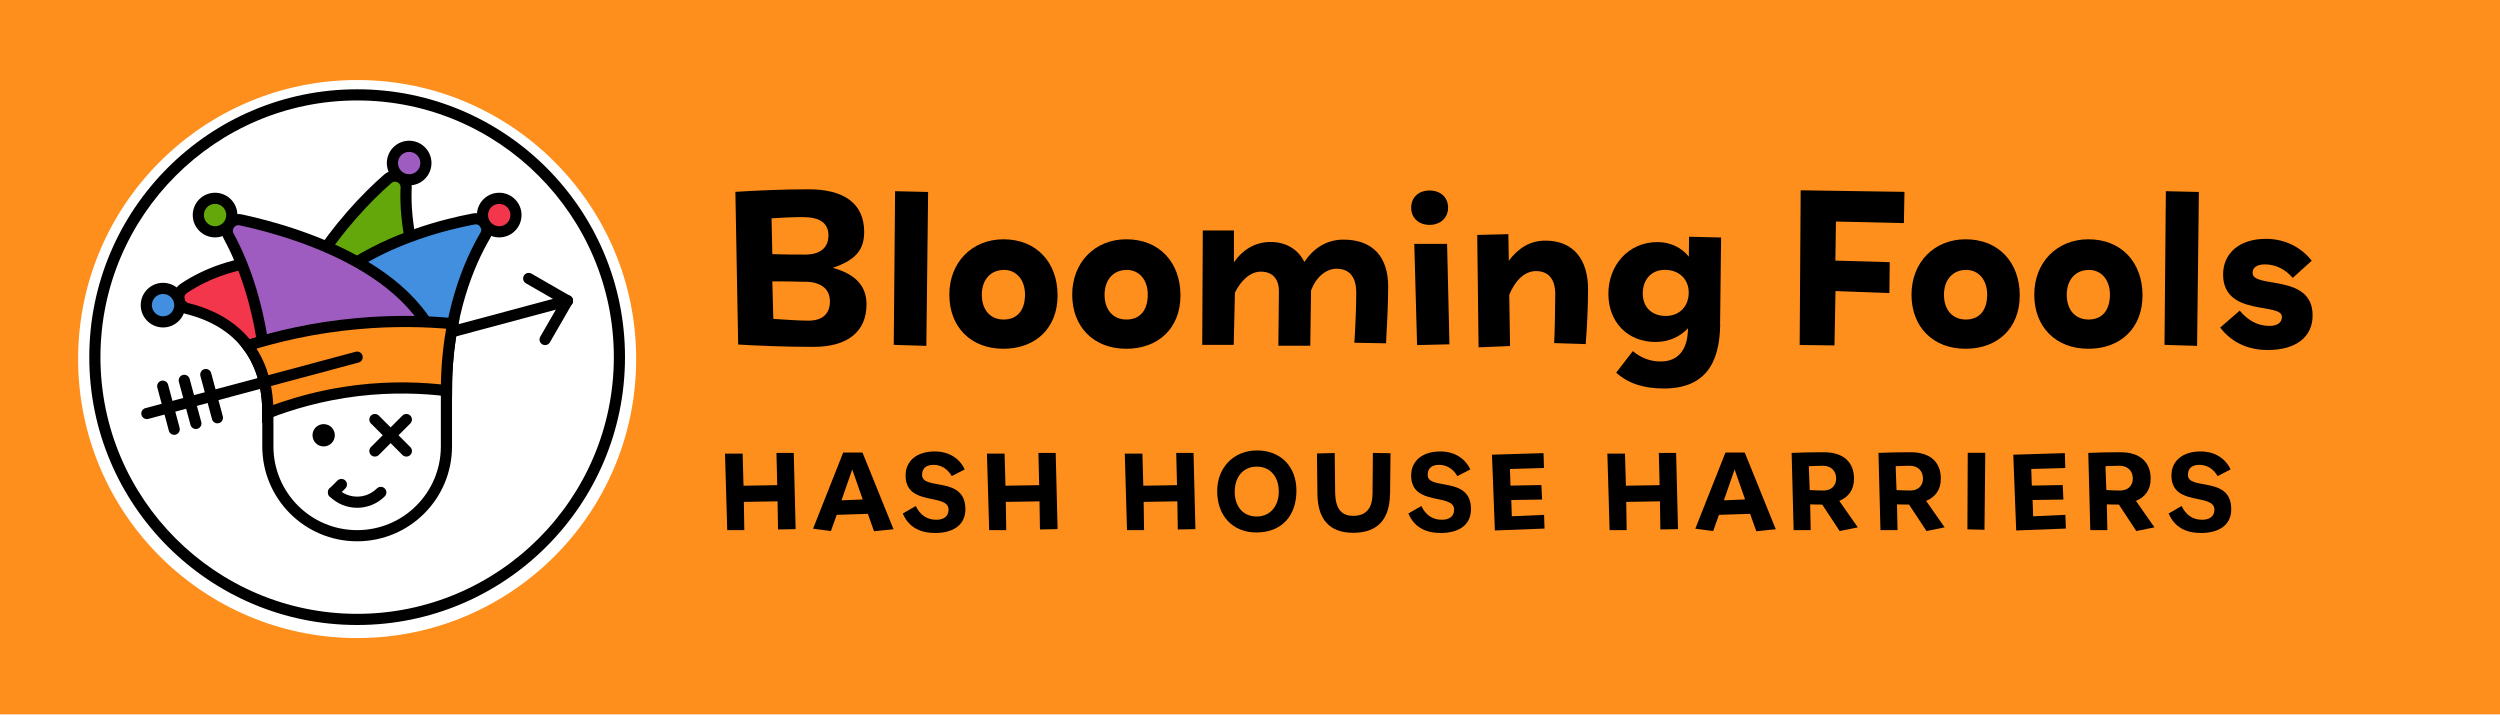
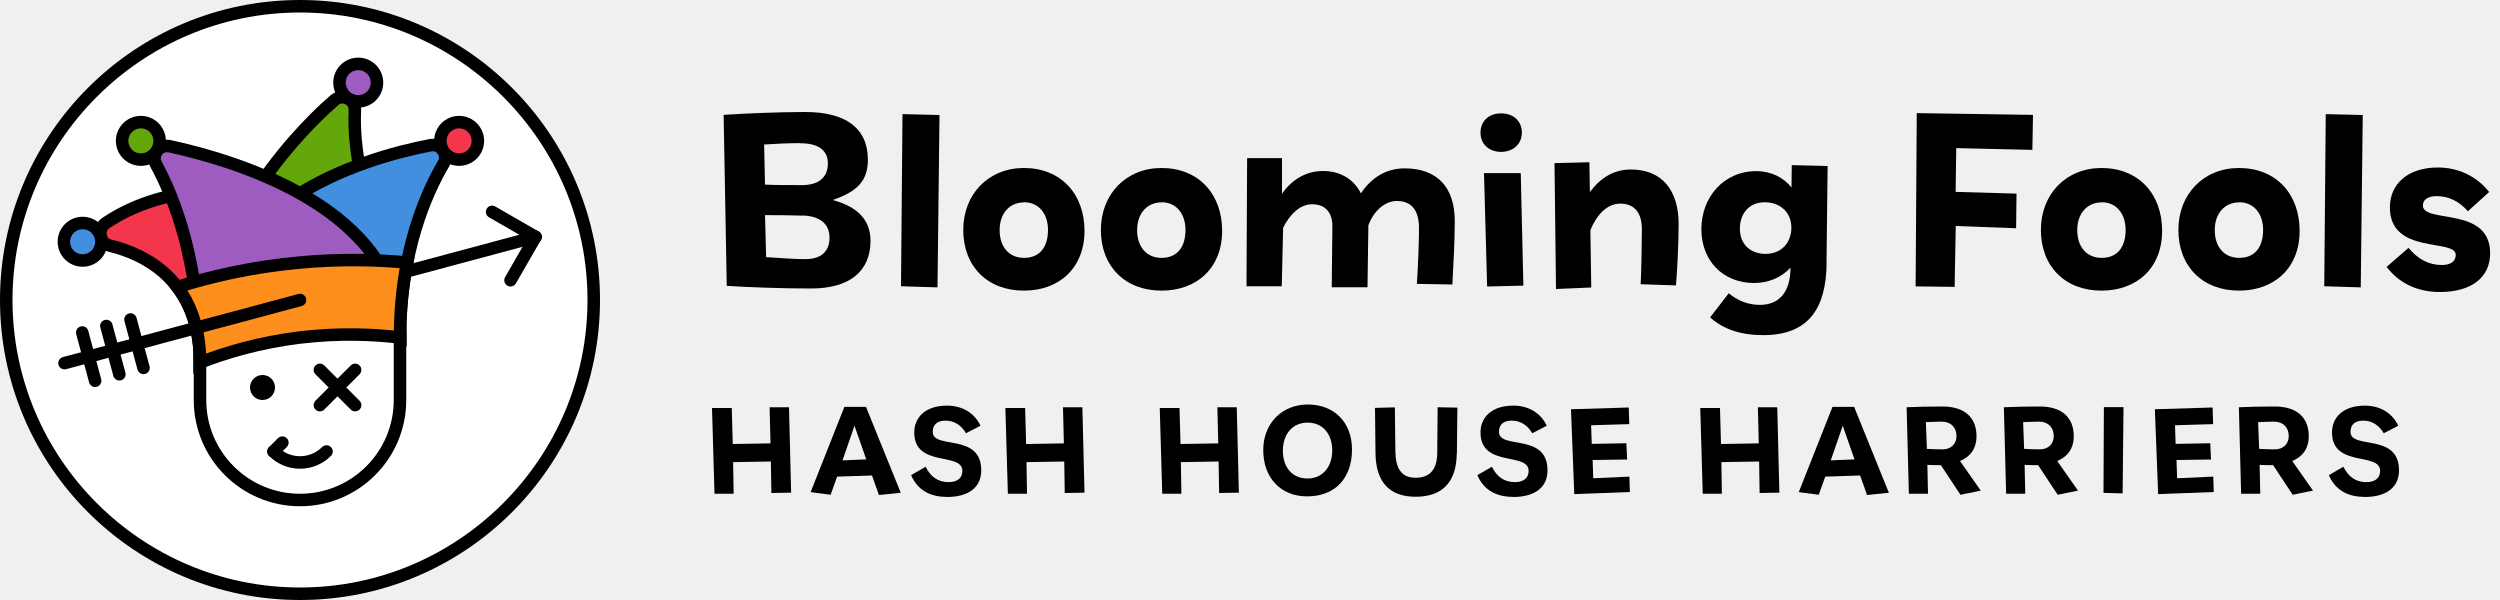
- <svg xmlns="http://www.w3.org/2000/svg" xmlns:xlink="http://www.w3.org/1999/xlink" id="BFH3" viewBox="0 0 224 64">
+ <svg xmlns="http://www.w3.org/2000/svg" xmlns:xlink="http://www.w3.org/1999/xlink" id="BFH3" viewBox="0 0 200 48">
  <defs>
    <style>
      .cls-1, .cls-2, .cls-3, .cls-4, .cls-5 {
        fill: none;
      }

      .Anon_ZexWsDYsUtE_ {
        fill: #f4364c;
      }

      .Anon_ZexWsDYsUtE_, .cls-2, .cls-3, .cls-4, .Anon_DwnQ8uzdkn8_, .Anon_PQjveHfx_NU_, .cls-5, .Anon_4qvOlGPbiK0_, .Anon_slWasht_zk_, .Anon_PPUFV16h_GA_ {
        stroke: #000;
      }

      .Anon_ZexWsDYsUtE_, .cls-2, .Anon_DwnQ8uzdkn8_, .Anon_PQjveHfx_NU_, .Anon_4qvOlGPbiK0_, .Anon_slWasht_zk_, .Anon_PPUFV16h_GA_ {
        stroke-miterlimit: 10;
      }

      .cls-2, .cls-3, .cls-4 {
        stroke-linecap: round;
      }

      .cls-3, .cls-5 {
        stroke-linejoin: round;
      }

-       .Anon_DwnQ8uzdkn8_, .cls-6 {
+       .Anon_DwnQ8uzdkn8_ {
        fill: #ff8f1c;
      }

-       .Anon_PQjveHfx_NU_, .cls-7 {
+       .Anon_PQjveHfx_NU_, .cls-6 {
        fill: #fff;
      }

      .Anon_4qvOlGPbiK0_ {
        fill: #64a70b;
      }

      .Anon_slWasht_zk_ {
        fill: #9f5cc0;
      }

      .Anon_PPUFV16h_GA_ {
        fill: #418fde;
      }
    </style>
    <symbol id="Logomark_Color" data-name="Logomark Color" viewBox="0 0 48 48">
      <g>
        <g>
-           <path class="cls-7" d="M24,47.5C11.04,47.5.5,36.96.5,24S11.04.5,24,.5s23.5,10.54,23.5,23.5-10.54,23.5-23.5,23.5Z" />
+           <path class="cls-6" d="M24,47.5C11.04,47.5.5,36.96.5,24S11.04.5,24,.5s23.5,10.54,23.5,23.5-10.54,23.5-23.5,23.5Z" />
          <path d="M24,1c12.68,0,23,10.32,23,23s-10.32,23-23,23S1,36.68,1,24,11.32,1,24,1M24,0C10.75,0,0,10.75,0,24s10.75,24,24,24,24-10.75,24-24S37.25,0,24,0h0Z" />
        </g>
        <g id="Head">
          <path class="Anon_PQjveHfx_NU_" d="M24,19c-4.42,0-8,3.58-8,8v5c0,4.42,3.58,8,8,8s8-3.58,8-8v-5c0-4.42-3.58-8-8-8Z" />
          <g id="Mouth">
            <path class="cls-3" d="M26.12,36.12c-1.17,1.17-3.07,1.17-4.24,0" />
            <line class="cls-3" x1="21.88" y1="36.12" x2="22.59" y2="35.41" />
          </g>
          <g id="Right_eye">
            <line class="cls-4" x1="25.59" y1="32.41" x2="28.41" y2="29.59" />
            <line class="cls-4" x1="25.59" y1="29.59" x2="28.41" y2="32.41" />
          </g>
          <circle id="Left_eye" class="cls-5" cx="21" cy="31" r=".5" />
        </g>
        <g id="Arrow_head">
          <line class="cls-2" x1="24" y1="24" x2="42.84" y2="18.95" />
          <line class="cls-2" x1="40.84" y1="22.42" x2="42.84" y2="18.95" />
          <line class="cls-2" x1="39.37" y1="16.95" x2="42.84" y2="18.95" />
        </g>
        <g id="Hat">
          <path class="Anon_ZexWsDYsUtE_" d="M8.79,19.65c2.77.67,7.21,2.77,7.21,9.35l8-5,8,3c0-10.41-14.82-14.98-23.53-9.16-.73.49-.53,1.61.32,1.81Z" />
          <path class="Anon_4qvOlGPbiK0_" d="M26.75,8.02c-3.64,3.15-10.75,11.14-10.75,20.98l8-5,8,3c0-4.67-3.91-11.58-3.61-18.18.04-.87-.98-1.37-1.64-.8Z" />
          <path class="Anon_PPUFV16h_GA_" d="M16,29c0-12.56,13.03-16.35,18.43-17.38.84-.16,1.49.74,1.05,1.48-1.4,2.38-3.48,7.08-3.48,13.9l-8-3-8,5Z" />
          <path class="Anon_slWasht_zk_" d="M32,27c0-10.25-13.04-14.14-18.43-15.3-.84-.18-1.49.71-1.08,1.46,1.4,2.56,3.51,7.76,3.51,15.84l8-5,8,3Z" />
          <path class="Anon_DwnQ8uzdkn8_" d="M32.57,21c-.35,1.77-.57,3.77-.57,6-2.08-.25-4.82-.38-8,0-3.29.4-6,1.23-8,2,0-.2,0-.4-.01-.6-.11-2.39-.82-4.14-1.8-5.44,2.61-.82,5.92-1.61,9.81-1.96,3.26-.3,6.16-.22,8.57,0Z" />
          <circle class="Anon_PPUFV16h_GA_" cx="6.61" cy="19.34" r="1.5" />
          <circle class="Anon_ZexWsDYsUtE_" cx="36.73" cy="11.27" r="1.5" />
          <circle class="Anon_slWasht_zk_" cx="28.66" cy="6.61" r="1.5" />
          <circle class="Anon_4qvOlGPbiK0_" cx="11.27" cy="11.27" r="1.5" />
        </g>
        <g id="Arrow_tail">
          <line class="cls-2" x1="5.16" y1="29.05" x2="24" y2="24" />
          <line class="cls-2" x1="6.58" y1="26.6" x2="7.61" y2="30.46" />
          <line class="cls-2" x1="8.51" y1="26.08" x2="9.55" y2="29.94" />
          <line class="cls-2" x1="10.44" y1="25.56" x2="11.48" y2="29.43" />
        </g>
      </g>
    </symbol>
  </defs>
-   <rect class="cls-6" width="224" height="64" />
-   <circle class="cls-7" cx="32" cy="32.17" r="25" />
  <g>
-     <rect class="cls-1" x="64" y="16" width="160" height="16" />
-     <path d="M72.88,31.08c-2.4,0-4.94-.1-6.74-.21l-.25-13.68c1.66-.11,4.29-.23,6.55-.23,3.17,0,4.99,1.26,4.99,3.82,0,1.65-.81,2.54-2.82,3.22,2.01.54,3.03,1.61,3.03,3.26,0,2.47-1.7,3.82-4.76,3.82ZM72.02,19.45c-.88,0-2.03.05-2.89.11l.07,3.21c.95.04,2.05.04,2.96.04,1.23,0,2.07-.54,2.07-1.72,0-1.07-.75-1.63-2.21-1.63ZM72.2,25.25c-.96-.02-2-.05-3-.04l.09,3.36c1.07.07,2.21.16,3.14.16,1.26,0,1.93-.61,1.93-1.72,0-1.19-.88-1.73-2.15-1.77Z" />
-     <path d="M83.01,30.99l-2.93-.09.12-13.77,2.96.07-.16,13.79Z" />
-     <path d="M89.91,31.25c-2.93,0-4.85-1.96-4.85-4.85s2.03-4.96,4.85-4.96c2.96,0,4.85,2.07,4.85,5.03s-2.01,4.78-4.85,4.78ZM89.93,24.19c-1.17,0-1.96.88-1.96,2.22s.75,2.22,1.96,2.22,1.91-.82,1.91-2.24c0-1.26-.72-2.21-1.91-2.21Z" />
-     <path d="M100.92,31.25c-2.93,0-4.85-1.96-4.85-4.85s2.03-4.96,4.85-4.96c2.96,0,4.85,2.07,4.85,5.03s-2.01,4.78-4.85,4.78ZM100.93,24.19c-1.17,0-1.96.88-1.96,2.22s.75,2.22,1.96,2.22,1.91-.82,1.91-2.24c0-1.26-.72-2.21-1.91-2.21Z" />
-     <path d="M124.2,30.76l-2.85-.05c.09-1.31.17-3.28.17-4.47,0-1.37-.56-2.16-1.77-2.16-.95,0-1.84.77-2.28,1.94l-.07,4.96h-2.86l.05-4.85c.02-1.03-.49-1.79-1.61-1.79-.98,0-1.8.81-2.33,1.88l-.11,4.68h-2.82l.05-10.25h2.79v2.85c.77-1.12,1.91-1.82,3.28-1.82s2.47.65,3.03,1.79c.77-1.16,1.93-2,3.5-2,2.65,0,4.01,1.56,4.01,4.2,0,1.52-.11,3.68-.19,5.08Z" />
-     <path d="M128.09,20.15c-1,0-1.65-.65-1.65-1.54s.63-1.54,1.65-1.54,1.66.65,1.66,1.54-.68,1.54-1.66,1.54ZM126.97,30.92l-.25-9.07h2.94l.21,9-2.91.07Z" />
-     <path d="M142.07,30.83l-2.82-.09c.05-.63.1-3.42.1-4.4,0-1.38-.65-2.05-1.72-2.05s-1.89.89-2.4,2.12l.07,4.59-2.82.12-.12-10.07,2.79-.07.04,2.38c.86-1.14,1.91-1.8,3.28-1.8,2.54,0,3.82,1.72,3.82,4.36,0,1.51-.1,3.56-.21,4.9Z" />
-     <path d="M154.13,29.05c-.04,3.54-1.38,5.76-5.06,5.76-1.82,0-3.21-.47-4.26-1.42l1.49-1.93c.65.54,1.47.93,2.49.93,1.54,0,2.45-1.02,2.45-2.98-.72.79-1.77,1.23-2.91,1.23-2.5,0-4.22-1.79-4.22-4.31s1.75-4.64,4.41-4.64c1.14,0,2.15.49,2.8,1.31l.02-1.79,2.87.07-.09,7.76ZM149.17,24.18c-1.26,0-1.98.93-1.98,2.1,0,1.33.91,2.03,2.05,2.03,1.31,0,2.07-.93,2.07-2.1s-.84-2.03-2.14-2.03Z" />
-     <path d="M170.58,19.99l-6.08-.14-.05,3.5,4.87.14-.03,2.77-4.83-.18-.09,4.87-3.12-.04.09-13.86,9.3.14-.05,2.79Z" />
-     <path d="M176.12,31.25c-2.93,0-4.85-1.96-4.85-4.85s2.03-4.96,4.85-4.96c2.96,0,4.85,2.07,4.85,5.03s-2.01,4.78-4.85,4.78ZM176.14,24.19c-1.17,0-1.96.88-1.96,2.22s.75,2.22,1.96,2.22,1.91-.82,1.91-2.24c0-1.26-.72-2.21-1.91-2.21Z" />
-     <path d="M187.12,31.25c-2.93,0-4.85-1.96-4.85-4.85s2.03-4.96,4.85-4.96c2.96,0,4.85,2.07,4.85,5.03s-2.01,4.78-4.85,4.78ZM187.14,24.19c-1.17,0-1.96.88-1.96,2.22s.75,2.22,1.96,2.22,1.91-.82,1.91-2.24c0-1.26-.72-2.21-1.91-2.21Z" />
-     <path d="M196.87,30.99l-2.93-.09.12-13.77,2.96.07-.16,13.79Z" />
-     <path d="M203.19,31.36c-1.8,0-3.26-.7-4.26-2.01l1.75-1.52c.74.89,1.61,1.37,2.66,1.37.67,0,1.12-.26,1.12-.81,0-1.33-5.27.02-5.27-3.8,0-1.86,1.42-3.19,3.84-3.19,1.72,0,3.17.77,4.1,1.96l-1.7,1.54c-.7-.81-1.56-1.21-2.5-1.21-.72,0-1.1.3-1.1.75,0,1.47,5.38.02,5.38,3.82,0,1.95-1.51,3.1-4.01,3.1Z" />
+     <rect class="cls-1" x="56" y="8" width="148" height="16" />
+     <path d="M64.88,23.08c-2.4,0-4.94-.1-6.74-.21l-.25-13.68c1.66-.11,4.29-.23,6.55-.23,3.17,0,4.99,1.26,4.99,3.82,0,1.65-.81,2.54-2.82,3.22,2.01.54,3.03,1.61,3.03,3.26,0,2.47-1.7,3.82-4.76,3.82ZM64.02,11.45c-.88,0-2.03.05-2.89.11l.07,3.21c.95.04,2.05.04,2.96.04,1.23,0,2.07-.54,2.07-1.72,0-1.07-.75-1.63-2.21-1.63ZM64.2,17.25c-.96-.02-2-.05-3-.04l.09,3.36c1.07.07,2.21.16,3.14.16,1.26,0,1.93-.61,1.93-1.72,0-1.19-.88-1.73-2.15-1.77Z" />
+     <path d="M75.01,22.99l-2.93-.09.12-13.77,2.96.07-.16,13.79Z" />
+     <path d="M81.91,23.25c-2.93,0-4.85-1.96-4.85-4.85s2.03-4.96,4.85-4.96c2.96,0,4.85,2.07,4.85,5.03s-2.01,4.78-4.85,4.78ZM81.93,16.19c-1.17,0-1.96.88-1.96,2.22s.75,2.22,1.96,2.22,1.91-.82,1.91-2.24c0-1.26-.72-2.21-1.91-2.21Z" />
+     <path d="M92.92,23.25c-2.93,0-4.85-1.96-4.85-4.85s2.03-4.96,4.85-4.96c2.96,0,4.85,2.07,4.85,5.03s-2.01,4.78-4.85,4.78ZM92.93,16.19c-1.17,0-1.96.88-1.96,2.22s.75,2.22,1.96,2.22,1.91-.82,1.91-2.24c0-1.26-.72-2.21-1.91-2.21Z" />
+     <path d="M116.2,22.76l-2.85-.05c.09-1.31.17-3.28.17-4.47,0-1.37-.56-2.16-1.77-2.16-.95,0-1.84.77-2.28,1.94l-.07,4.96h-2.86l.05-4.85c.02-1.03-.49-1.79-1.61-1.79-.98,0-1.8.81-2.33,1.88l-.11,4.68h-2.82l.05-10.25h2.79v2.85c.77-1.12,1.91-1.82,3.28-1.82s2.47.65,3.03,1.79c.77-1.16,1.93-2,3.5-2,2.65,0,4.01,1.56,4.01,4.2,0,1.52-.11,3.68-.19,5.08Z" />
+     <path d="M120.09,12.15c-1,0-1.65-.65-1.65-1.54s.63-1.54,1.65-1.54,1.66.65,1.66,1.54-.68,1.54-1.66,1.54ZM118.97,22.92l-.25-9.07h2.94l.21,9-2.91.07Z" />
+     <path d="M134.07,22.83l-2.82-.09c.05-.63.1-3.42.1-4.4,0-1.38-.65-2.05-1.72-2.05s-1.89.89-2.4,2.12l.07,4.59-2.82.12-.12-10.07,2.79-.07.04,2.38c.86-1.14,1.91-1.8,3.28-1.8,2.54,0,3.82,1.72,3.82,4.36,0,1.51-.1,3.56-.21,4.9Z" />
+     <path d="M146.13,21.05c-.04,3.54-1.38,5.76-5.06,5.76-1.82,0-3.21-.47-4.26-1.42l1.49-1.93c.65.54,1.47.93,2.49.93,1.54,0,2.45-1.02,2.45-2.98-.72.79-1.77,1.23-2.91,1.23-2.5,0-4.22-1.79-4.22-4.31s1.75-4.64,4.41-4.64c1.14,0,2.15.49,2.8,1.31l.02-1.79,2.87.07-.09,7.76ZM141.17,16.18c-1.26,0-1.98.93-1.98,2.1,0,1.33.91,2.03,2.05,2.03,1.31,0,2.07-.93,2.07-2.1s-.84-2.03-2.14-2.03Z" />
+     <path d="M162.58,11.99l-6.08-.14-.05,3.5,4.87.14-.03,2.77-4.83-.18-.09,4.87-3.12-.04.09-13.86,9.3.14-.05,2.79Z" />
+     <path d="M168.12,23.25c-2.93,0-4.85-1.96-4.85-4.85s2.03-4.96,4.85-4.96c2.96,0,4.85,2.07,4.85,5.03s-2.01,4.78-4.85,4.78ZM168.14,16.19c-1.17,0-1.96.88-1.96,2.22s.75,2.22,1.96,2.22,1.91-.82,1.91-2.24c0-1.26-.72-2.21-1.91-2.21Z" />
+     <path d="M179.12,23.25c-2.93,0-4.85-1.96-4.85-4.85s2.03-4.96,4.85-4.96c2.96,0,4.85,2.07,4.85,5.03s-2.01,4.78-4.85,4.78ZM179.14,16.19c-1.17,0-1.96.88-1.96,2.22s.75,2.22,1.96,2.22,1.91-.82,1.91-2.24c0-1.26-.72-2.21-1.91-2.21Z" />
+     <path d="M188.87,22.99l-2.93-.09.12-13.77,2.96.07-.16,13.79Z" />
+     <path d="M195.19,23.36c-1.8,0-3.26-.7-4.26-2.01l1.75-1.52c.74.89,1.61,1.37,2.66,1.37.67,0,1.12-.26,1.12-.81,0-1.33-5.27.02-5.27-3.8,0-1.86,1.42-3.19,3.84-3.19,1.72,0,3.17.77,4.1,1.96l-1.7,1.54c-.7-.81-1.56-1.21-2.5-1.21-.72,0-1.1.3-1.1.75,0,1.47,5.38.02,5.38,3.82,0,1.95-1.51,3.1-4.01,3.1Z" />
  </g>
  <g>
-     <rect class="cls-1" x="64" y="40" width="160" height="8" />
-     <path d="M69.71,47.44l-.04-2.52-3.02.05.04,2.53h-1.53s-.2-6.86-.2-6.86h1.58l.08,2.88,3.02-.05-.07-2.89h1.55s.17,6.83.17,6.83l-1.56.03Z" />
-     <path d="M78.31,47.59l-.55-1.55-2.79.09-.52,1.45-1.6-.21,2.7-6.82h1.73l2.78,6.87-1.74.18ZM76.36,42.06l-.96,2.77,1.9-.08-.94-2.69Z" />
-     <path d="M83.74,47.75c-1.38,0-2.36-.58-2.85-1.74l1.16-.67c.39.79.98,1.23,1.84,1.23.7,0,1.1-.33,1.1-.9,0-1.53-3.85-.24-3.85-3.07,0-1.26.95-2.15,2.62-2.15,1.24,0,2.21.6,2.68,1.61l-1.16.6c-.37-.64-.94-1.01-1.64-1.01s-1.02.35-1.02.9c0,1.44,3.88.04,3.88,3.08,0,1.28-.91,2.13-2.77,2.13Z" />
-     <path d="M93.18,47.44l-.04-2.52-3.02.05.04,2.53h-1.53s-.2-6.86-.2-6.86h1.58l.08,2.88,3.02-.05-.07-2.89h1.55s.17,6.83.17,6.83l-1.56.03Z" />
-     <path d="M105.53,47.44l-.04-2.52-3.02.05.04,2.53h-1.53s-.2-6.86-.2-6.86h1.58l.08,2.88,3.02-.05-.07-2.89h1.55s.17,6.83.17,6.83l-1.56.03Z" />
-     <path d="M112.57,47.71c-2.12,0-3.51-1.49-3.51-3.71,0-2.08,1.45-3.64,3.57-3.64s3.53,1.44,3.53,3.6c0,2.29-1.35,3.75-3.59,3.75ZM112.61,41.81c-1.24,0-1.98.95-1.98,2.25s.73,2.22,1.97,2.22,1.98-.98,1.98-2.23c0-1.32-.75-2.24-1.97-2.24Z" />
-     <path d="M124.54,44.31c-.03,2.08-.99,3.43-3.29,3.43-2.15,0-3.19-1.24-3.21-3.5l-.04-3.61,1.59-.04.04,3.55c.02,1.35.5,2.08,1.61,2.08,1.21,0,1.73-.72,1.74-2.01l.03-3.63,1.58.03-.04,3.71Z" />
-     <path d="M129.04,47.75c-1.38,0-2.36-.58-2.85-1.74l1.16-.67c.39.79.98,1.23,1.84,1.23.7,0,1.1-.33,1.1-.9,0-1.53-3.85-.24-3.85-3.07,0-1.26.95-2.15,2.62-2.15,1.24,0,2.21.6,2.68,1.61l-1.16.6c-.37-.64-.94-1.01-1.64-1.01s-1.02.35-1.02.9c0,1.44,3.88.04,3.88,3.08,0,1.28-.91,2.13-2.77,2.13Z" />
-     <path d="M133.94,47.51l-.26-6.77,4.62-.14.04,1.33-3.05.09.05,1.49,2.77-.05.06,1.3-2.76.04.05,1.46,2.89-.13.04,1.23-4.45.17Z" />
-     <path d="M148.77,47.44l-.04-2.52-3.02.05.04,2.53h-1.53s-.2-6.86-.2-6.86h1.58l.08,2.88,3.02-.05-.07-2.89h1.55s.17,6.83.17,6.83l-1.56.03Z" />
-     <path d="M157.36,47.59l-.55-1.55-2.79.09-.52,1.45-1.6-.21,2.7-6.82h1.73l2.78,6.87-1.74.18ZM155.42,42.06l-.96,2.77,1.9-.08-.94-2.69Z" />
-     <path d="M164.84,47.59l-1.57-2.38c-.33,0-.76,0-1.08-.02l.05,2.31h-1.53s-.18-6.92-.18-6.92c.79-.04,1.83-.06,2.88-.06,1.81,0,2.71.93,2.71,2.37,0,1.02-.51,1.65-1.32,1.99l1.66,2.37-1.62.33ZM163.32,41.73c-.37,0-.84.03-1.25.04l.08,2.14c.43.02.84.04,1.24.04.71,0,1.13-.45,1.13-1.07,0-.66-.43-1.15-1.2-1.15Z" />
-     <path d="M172.62,47.59l-1.57-2.38c-.33,0-.76,0-1.08-.02l.05,2.31h-1.53s-.18-6.92-.18-6.92c.79-.04,1.83-.06,2.88-.06,1.81,0,2.71.93,2.71,2.37,0,1.02-.51,1.65-1.32,1.99l1.66,2.37-1.62.33ZM171.1,41.73c-.37,0-.84.03-1.25.04l.08,2.14c.43.02.84.04,1.24.04.71,0,1.13-.45,1.13-1.07,0-.66-.43-1.15-1.2-1.15Z" />
-     <path d="M177.8,47.47l-1.52-.04.03-6.86h1.57l-.07,6.89Z" />
-     <path d="M180.65,47.51l-.26-6.77,4.62-.14.04,1.33-3.05.09.05,1.49,2.77-.05.06,1.3-2.76.04.05,1.46,2.89-.13.04,1.23-4.45.17Z" />
-     <path d="M191.42,47.59l-1.57-2.38c-.33,0-.76,0-1.08-.02l.05,2.31h-1.53s-.18-6.92-.18-6.92c.79-.04,1.83-.06,2.88-.06,1.81,0,2.71.93,2.71,2.37,0,1.02-.51,1.65-1.32,1.99l1.66,2.37-1.62.33ZM189.9,41.73c-.37,0-.84.03-1.25.04l.08,2.14c.43.02.84.04,1.24.04.71,0,1.13-.45,1.13-1.07,0-.66-.43-1.15-1.2-1.15Z" />
-     <path d="M197.16,47.75c-1.38,0-2.36-.58-2.85-1.74l1.16-.67c.39.79.98,1.23,1.84,1.23.7,0,1.1-.33,1.1-.9,0-1.53-3.85-.24-3.85-3.07,0-1.26.95-2.15,2.62-2.15,1.24,0,2.21.6,2.68,1.61l-1.16.6c-.37-.64-.94-1.01-1.64-1.01s-1.02.35-1.02.9c0,1.44,3.88.04,3.88,3.08,0,1.28-.91,2.13-2.77,2.13Z" />
+     <rect class="cls-1" x="56" y="32" width="148" height="8" />
+     <path d="M61.71,39.44l-.04-2.52-3.02.05.04,2.53h-1.53s-.2-6.86-.2-6.86h1.58l.08,2.88,3.02-.05-.07-2.89h1.55s.17,6.83.17,6.83l-1.56.03Z" />
+     <path d="M70.31,39.59l-.55-1.55-2.79.09-.52,1.45-1.6-.21,2.7-6.82h1.73l2.78,6.87-1.74.18ZM68.36,34.06l-.96,2.77,1.9-.08-.94-2.69Z" />
+     <path d="M75.74,39.75c-1.38,0-2.36-.58-2.85-1.74l1.16-.67c.39.79.98,1.23,1.84,1.23.7,0,1.1-.33,1.1-.9,0-1.53-3.85-.24-3.85-3.07,0-1.26.95-2.15,2.62-2.15,1.24,0,2.21.6,2.68,1.61l-1.16.6c-.37-.64-.94-1.01-1.64-1.01s-1.02.35-1.02.9c0,1.44,3.88.04,3.88,3.08,0,1.28-.91,2.13-2.77,2.13Z" />
+     <path d="M85.18,39.44l-.04-2.52-3.02.05.04,2.53h-1.53s-.2-6.86-.2-6.86h1.58l.08,2.88,3.02-.05-.07-2.89h1.55s.17,6.83.17,6.83l-1.56.03Z" />
+     <path d="M97.53,39.44l-.04-2.52-3.02.05.04,2.53h-1.53s-.2-6.86-.2-6.86h1.58l.08,2.88,3.02-.05-.07-2.89h1.55s.17,6.83.17,6.83l-1.56.03Z" />
+     <path d="M104.57,39.71c-2.12,0-3.51-1.49-3.51-3.71,0-2.08,1.45-3.64,3.57-3.64s3.53,1.44,3.53,3.6c0,2.29-1.35,3.75-3.59,3.75ZM104.61,33.81c-1.24,0-1.98.95-1.98,2.25s.73,2.22,1.97,2.22,1.98-.98,1.98-2.23c0-1.32-.75-2.24-1.97-2.24Z" />
+     <path d="M116.54,36.31c-.03,2.08-.99,3.43-3.29,3.43-2.15,0-3.19-1.24-3.21-3.5l-.04-3.61,1.59-.04.04,3.55c.02,1.35.5,2.08,1.61,2.08,1.21,0,1.73-.72,1.74-2.01l.03-3.63,1.58.03-.04,3.71Z" />
+     <path d="M121.04,39.75c-1.38,0-2.36-.58-2.85-1.74l1.16-.67c.39.79.98,1.23,1.84,1.23.7,0,1.1-.33,1.1-.9,0-1.53-3.85-.24-3.85-3.07,0-1.26.95-2.15,2.62-2.15,1.24,0,2.21.6,2.68,1.61l-1.16.6c-.37-.64-.94-1.01-1.64-1.01s-1.02.35-1.02.9c0,1.44,3.88.04,3.88,3.08,0,1.28-.91,2.13-2.77,2.13Z" />
+     <path d="M125.94,39.51l-.26-6.77,4.62-.14.04,1.33-3.05.09.05,1.49,2.77-.05.06,1.3-2.76.04.05,1.46,2.89-.13.04,1.23-4.45.17Z" />
+     <path d="M140.77,39.44l-.04-2.52-3.02.05.04,2.53h-1.53s-.2-6.86-.2-6.86h1.58l.08,2.88,3.02-.05-.07-2.89h1.55s.17,6.83.17,6.83l-1.56.03Z" />
+     <path d="M149.36,39.59l-.55-1.55-2.79.09-.52,1.45-1.6-.21,2.7-6.82h1.73l2.78,6.87-1.74.18ZM147.42,34.06l-.96,2.77,1.9-.08-.94-2.69Z" />
+     <path d="M156.84,39.59l-1.57-2.38c-.33,0-.76,0-1.08-.02l.05,2.31h-1.53s-.18-6.92-.18-6.92c.79-.04,1.83-.06,2.88-.06,1.81,0,2.71.93,2.71,2.37,0,1.02-.51,1.65-1.32,1.99l1.66,2.37-1.62.33ZM155.32,33.73c-.37,0-.84.03-1.25.04l.08,2.14c.43.02.84.04,1.24.04.71,0,1.13-.45,1.13-1.07,0-.66-.43-1.15-1.2-1.15Z" />
+     <path d="M164.62,39.59l-1.57-2.38c-.33,0-.76,0-1.08-.02l.05,2.31h-1.53s-.18-6.92-.18-6.92c.79-.04,1.83-.06,2.88-.06,1.81,0,2.71.93,2.71,2.37,0,1.02-.51,1.65-1.32,1.99l1.66,2.37-1.62.33ZM163.1,33.73c-.37,0-.84.03-1.25.04l.08,2.14c.43.02.84.04,1.24.04.71,0,1.13-.45,1.13-1.07,0-.66-.43-1.15-1.2-1.15Z" />
+     <path d="M169.8,39.47l-1.52-.04.03-6.86h1.57l-.07,6.89Z" />
+     <path d="M172.65,39.51l-.26-6.77,4.62-.14.04,1.33-3.05.09.05,1.49,2.77-.05.06,1.3-2.76.04.05,1.46,2.89-.13.04,1.23-4.45.17Z" />
+     <path d="M183.42,39.59l-1.57-2.38c-.33,0-.76,0-1.08-.02l.05,2.31h-1.53s-.18-6.92-.18-6.92c.79-.04,1.83-.06,2.88-.06,1.81,0,2.71.93,2.71,2.37,0,1.02-.51,1.65-1.32,1.99l1.66,2.37-1.62.33ZM181.9,33.73c-.37,0-.84.03-1.25.04l.08,2.14c.43.02.84.04,1.24.04.71,0,1.13-.45,1.13-1.07,0-.66-.43-1.15-1.2-1.15Z" />
+     <path d="M189.16,39.75c-1.38,0-2.36-.58-2.85-1.74l1.16-.67c.39.79.98,1.23,1.84,1.23.7,0,1.1-.33,1.1-.9,0-1.53-3.85-.24-3.85-3.07,0-1.26.95-2.15,2.62-2.15,1.24,0,2.21.6,2.68,1.61l-1.16.6c-.37-.64-.94-1.01-1.64-1.01s-1.02.35-1.02.9c0,1.44,3.88.04,3.88,3.08,0,1.28-.91,2.13-2.77,2.13Z" />
  </g>
-   <use width="48" height="48" transform="translate(8 8)" xlink:href="#Logomark_Color" />
+   <use width="48" height="48" xlink:href="#Logomark_Color" />
</svg>
